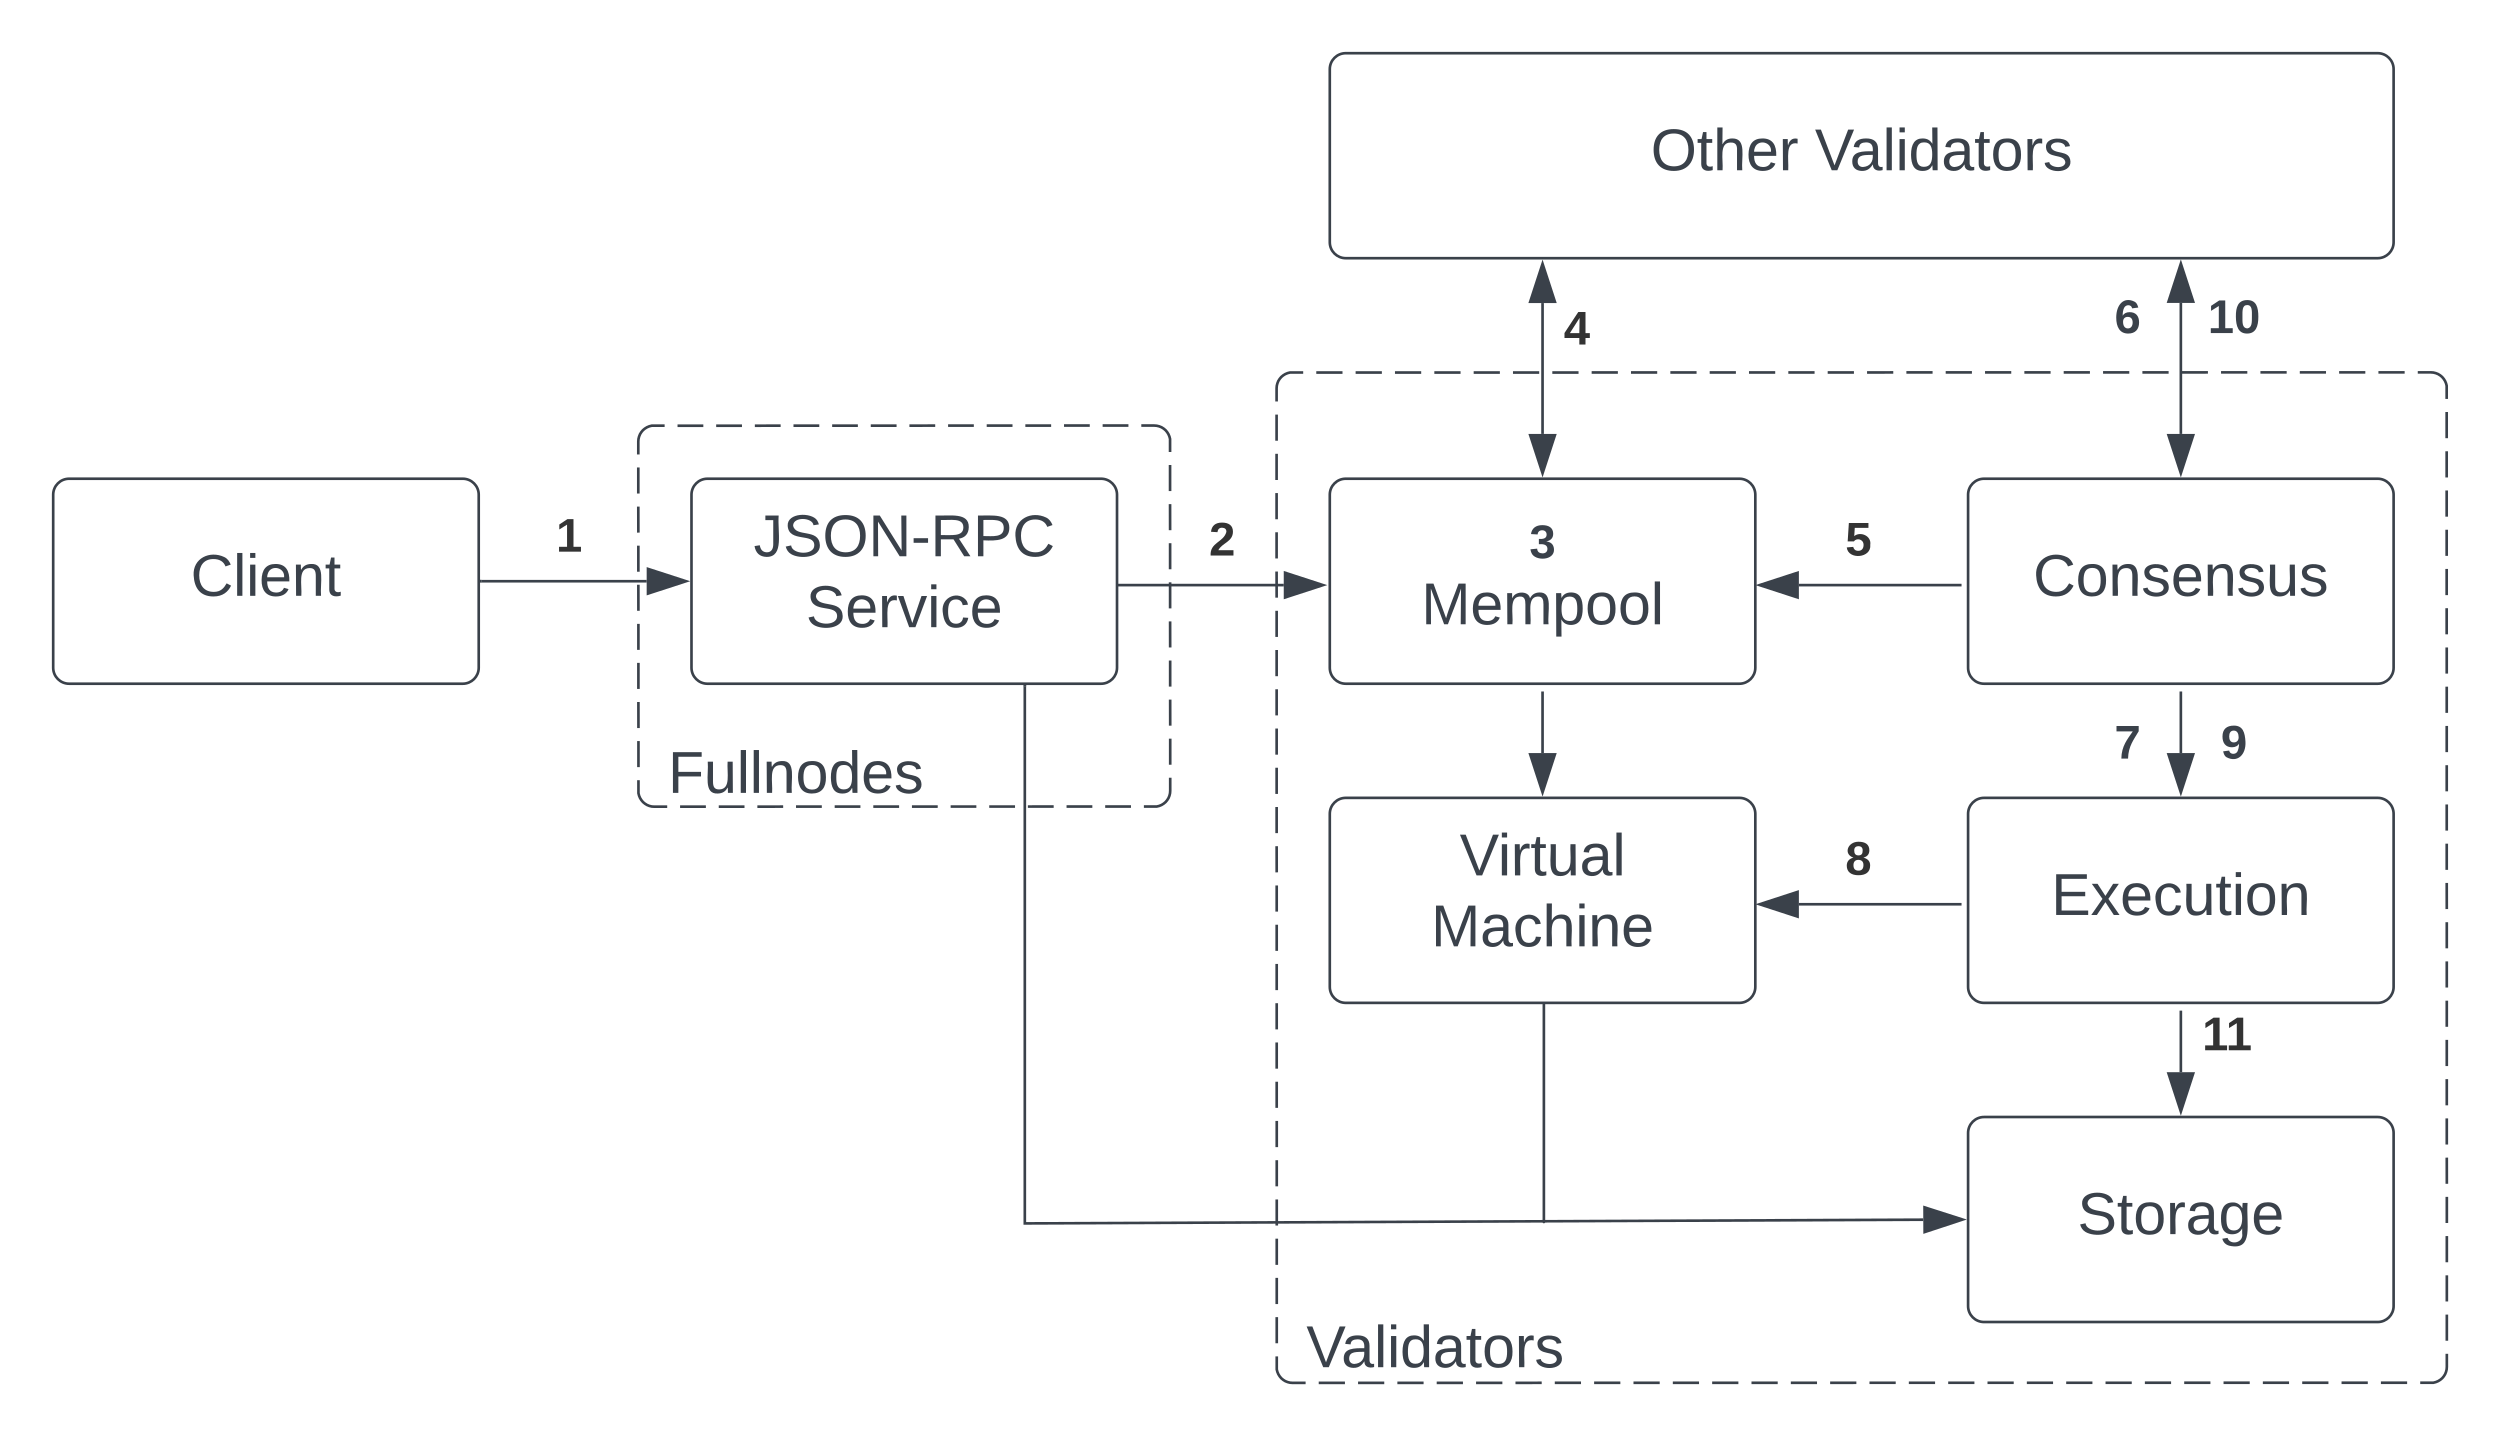
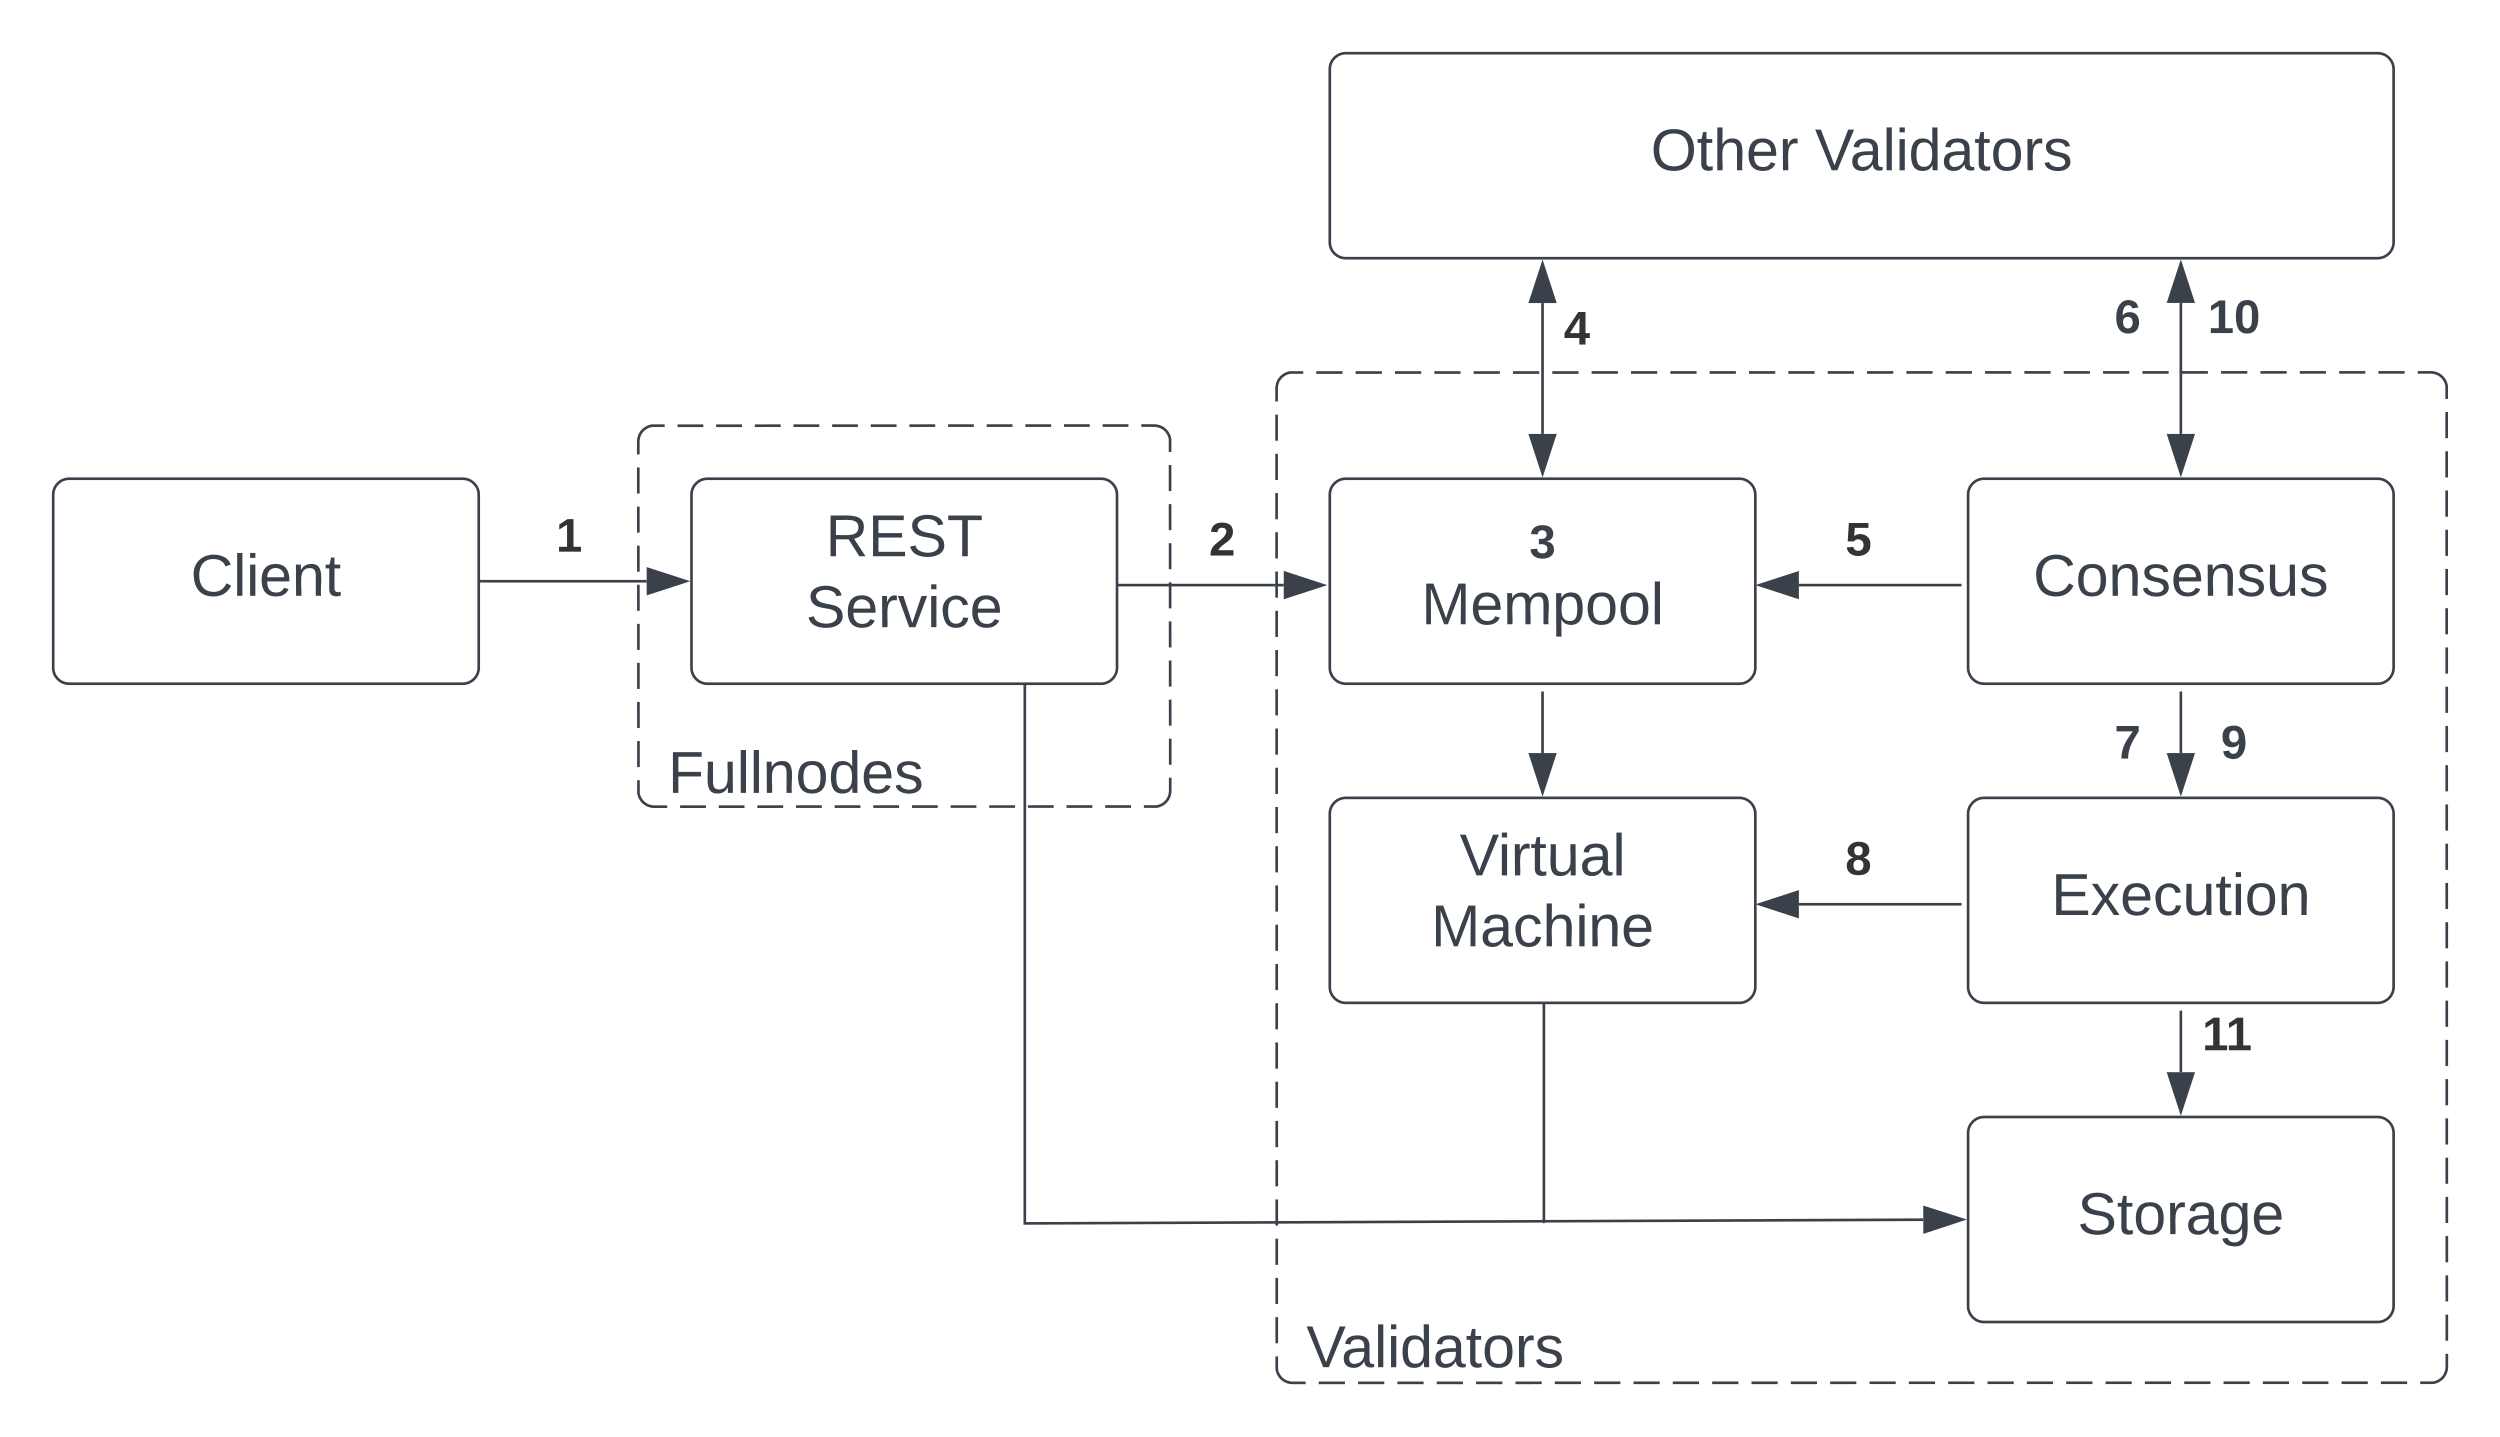
<svg xmlns="http://www.w3.org/2000/svg" xmlns:ns1="lucid" xmlns:xlink="http://www.w3.org/1999/xlink" width="940" height="540">
  <g transform="translate(-380 -620)" ns1:page-tab-id="0_0">
    <path d="M620 786a6 6 0 0 1 6-6h188a6 6 0 0 1 6 6v131.33a6 6 0 0 1-6 6H626a6 6 0 0 1-6-6z" fill-opacity="0" />
    <path d="M634.75 780.07h9.7m4.83 0h9.7m4.84 0l9.7-.02m4.83 0h9.7m4.84 0h9.67m4.85 0h9.7m4.83 0l9.7-.02m4.84 0h9.68m4.84 0h9.7m4.83 0h9.7m4.84-.02h9.68m4.84 0h9.7m4.84 0H814l.94.07.9.22.88.35.8.5.72.6.6.72.5.8.37.88.23.9v4.9m0 4.9v9.8m0 4.9l.02 9.8m0 4.9v9.8m0 4.9v9.8m0 4.9l.02 9.8m0 4.9v9.8m0 4.9l.02 9.8m0 4.9v9.8m0 4.88v4.9l-.07.94-.22.92-.35.86-.5.8-.6.72-.72.6-.8.5-.88.36-.9.22h-4.86m-4.85 0h-9.7m-4.83 0h-9.7m-4.84 0l-9.7.02m-4.83 0h-9.7m-4.84 0h-9.67m-4.85 0l-9.7.02m-4.83 0h-9.7m-4.84 0h-9.68m-4.84 0h-9.7m-4.83 0l-9.7.02m-4.84 0h-9.68m-4.84 0h-9.7m-4.84 0H626l-.94-.06-.9-.22-.88-.36-.8-.5-.72-.6-.6-.72-.5-.8-.37-.87-.23-.93v-4.9m0-4.9v-9.8m0-4.9l-.02-9.8m0-4.9v-9.8m0-4.9v-9.78m0-4.9l-.02-9.8m0-4.9v-9.8m0-4.9l-.02-9.8m0-4.9v-9.8m0-4.9V786l.07-.94.22-.9.35-.88.5-.8.6-.72.72-.6.8-.5.88-.37.9-.23h4.86" stroke="#3a414a" fill="none" />
    <use xlink:href="#a" transform="matrix(1,0,0,1,625,785) translate(0 26.45497)" />
    <use xlink:href="#b" transform="matrix(1,0,0,1,625,785) translate(0 53.12164)" />
    <use xlink:href="#b" transform="matrix(1,0,0,1,625,785) translate(0 79.78831)" />
    <use xlink:href="#b" transform="matrix(1,0,0,1,625,785) translate(0 106.455)" />
    <use xlink:href="#c" transform="matrix(1,0,0,1,625,785) translate(0 133.1216)" />
    <use xlink:href="#d" transform="matrix(1,0,0,1,625,785) translate(6.17284 133.1216)" />
    <path d="M860 766a6 6 0 0 1 6-6h428a6 6 0 0 1 6 6v368a6 6 0 0 1-6 6H866a6 6 0 0 1-6-6z" fill-opacity="0" />
    <path d="M874.92 760.07h9.86m4.93 0h9.87m4.93 0h9.86m4.94 0h9.86m4.93 0h9.85m4.93 0h9.86m4.93 0h9.86m4.93-.02h9.86m4.93 0h9.86m4.94 0h9.86m4.93 0h9.86m4.92 0h9.86m4.93 0h9.87m4.93 0h9.87m4.93 0l9.86-.02m4.93 0h9.85m4.93 0h9.86m4.93 0h9.86m4.93 0h9.86m4.93 0h9.86m4.94 0h9.86m4.93 0h9.86m4.92 0l9.86-.02m4.93 0h9.88m4.93 0h9.87m4.93 0h9.86m4.93 0h9.85m4.93 0h9.86m4.93 0h4.93l.94.07.9.22.88.35.8.5.72.6.6.72.5.8.37.88.23.9V770m0 4.92v9.84m0 4.92v9.84m0 4.9v9.85m0 4.92V829m0 4.93v9.84m0 4.92v9.83m.02 4.92v9.83m0 4.92v9.84m0 4.92v9.84m0 4.92v9.84m0 4.92v9.83m0 4.93v9.84m0 4.92l.02 9.83m0 4.92v9.84m0 4.9v9.84m0 4.92v9.84m0 4.92v9.84m0 4.92v9.84m0 4.92v9.83m0 4.92l.02 9.83m0 4.92v9.84m0 4.9v9.85m0 4.92v9.83m0 4.92v9.84m0 4.92v4.92l-.07.94-.22.9-.35.88-.5.8-.6.72-.72.6-.8.5-.88.37-.9.23H1290m-4.92 0h-9.86m-4.93 0h-9.87m-4.93 0h-9.86m-4.94 0h-9.86m-4.93 0h-9.85m-4.93 0h-9.86m-4.93 0h-9.86m-4.93.02h-9.86m-4.93 0h-9.86m-4.94 0h-9.86m-4.93 0h-9.86m-4.92 0h-9.86m-4.93 0h-9.87m-4.93 0h-9.87m-4.93 0l-9.86.02m-4.93 0h-9.85m-4.93 0h-9.86m-4.93 0h-9.86m-4.93 0h-9.86m-4.93 0h-9.86m-4.94 0h-9.86m-4.93 0h-9.86m-4.92 0l-9.86.02m-4.93 0H935m-4.93 0h-9.87m-4.93 0h-9.86m-4.93 0h-9.85m-4.93 0h-9.86m-4.93 0H866l-.94-.07-.9-.22-.88-.35-.8-.5-.72-.6-.6-.72-.5-.8-.37-.88-.23-.9V1130m0-4.92v-9.84m0-4.92v-9.84m0-4.9v-9.85m0-4.92V1071m0-4.93v-9.84m0-4.92v-9.83m-.02-4.92v-9.83m0-4.92v-9.84m0-4.92v-9.84m0-4.92v-9.84m0-4.92v-9.83m0-4.93v-9.84m0-4.92l-.02-9.83m0-4.92v-9.84m0-4.9v-9.84m0-4.92v-9.84m0-4.92v-9.84m0-4.92v-9.84m0-4.92v-9.83m0-4.92l-.02-9.83m0-4.92v-9.84m0-4.9v-9.85m0-4.92v-9.83m0-4.92v-9.84m0-4.92V766l.07-.94.22-.9.35-.88.5-.8.6-.72.72-.6.8-.5.88-.37.9-.23H870" stroke="#3a414a" fill="none" />
    <use xlink:href="#a" transform="matrix(1,0,0,1,865,765) translate(0 49.07189)" />
    <use xlink:href="#b" transform="matrix(1,0,0,1,865,765) translate(0 75.73856)" />
    <use xlink:href="#b" transform="matrix(1,0,0,1,865,765) translate(0 102.4052)" />
    <use xlink:href="#b" transform="matrix(1,0,0,1,865,765) translate(0 129.0719)" />
    <use xlink:href="#b" transform="matrix(1,0,0,1,865,765) translate(0 155.7386)" />
    <use xlink:href="#b" transform="matrix(1,0,0,1,865,765) translate(0 182.4052)" />
    <use xlink:href="#b" transform="matrix(1,0,0,1,865,765) translate(0 209.0719)" />
    <use xlink:href="#b" transform="matrix(1,0,0,1,865,765) translate(0 235.7386)" />
    <use xlink:href="#b" transform="matrix(1,0,0,1,865,765) translate(0 262.4052)" />
    <use xlink:href="#b" transform="matrix(1,0,0,1,865,765) translate(0 289.0719)" />
    <use xlink:href="#b" transform="matrix(1,0,0,1,865,765) translate(0 315.7386)" />
    <use xlink:href="#b" transform="matrix(1,0,0,1,865,765) translate(0 342.4052)" />
    <use xlink:href="#c" transform="matrix(1,0,0,1,865,765) translate(0 369.0719)" />
    <use xlink:href="#e" transform="matrix(1,0,0,1,865,765) translate(6.17284 369.0719)" />
    <path d="M400 806a6 6 0 0 1 6-6h148a6 6 0 0 1 6 6v65.08a6 6 0 0 1-6 6H406a6 6 0 0 1-6-6z" stroke="#3a414a" fill-opacity="0" />
    <use xlink:href="#f" transform="matrix(1,0,0,1,405,805) translate(46.69753 39.02778)" />
    <path d="M640 806a6 6 0 0 1 6-6h148a6 6 0 0 1 6 6v65.08a6 6 0 0 1-6 6H646a6 6 0 0 1-6-6z" stroke="#3a414a" fill-opacity="0" />
-     <use xlink:href="#g" transform="matrix(1,0,0,1,645,805) translate(18.33333 24.15278)" />
+     <use xlink:href="#g" transform="matrix(1,0,0,1,645,805) translate(45.4321 24.15278)" />
    <use xlink:href="#h" transform="matrix(1,0,0,1,645,805) translate(38.02469 50.81944)" />
    <path d="M880 806a6 6 0 0 1 6-6h148a6 6 0 0 1 6 6v65.08a6 6 0 0 1-6 6H886a6 6 0 0 1-6-6z" stroke="#3a414a" fill-opacity="0" />
    <use xlink:href="#i" transform="matrix(1,0,0,1,885,805) translate(70.06173 24.84722)" />
    <use xlink:href="#j" transform="matrix(1,0,0,1,885,805) translate(29.41358 49.73611)" />
    <path d="M880 926a6 6 0 0 1 6-6h148a6 6 0 0 1 6 6v65.08a6 6 0 0 1-6 6H886a6 6 0 0 1-6-6z" stroke="#3a414a" fill-opacity="0" />
    <use xlink:href="#k" transform="matrix(1,0,0,1,885,925) translate(43.82716 24.15278)" />
    <use xlink:href="#l" transform="matrix(1,0,0,1,885,925) translate(33.08642 50.81944)" />
    <path d="M1120 806a6 6 0 0 1 6-6h148a6 6 0 0 1 6 6v65.08a6 6 0 0 1-6 6h-148a6 6 0 0 1-6-6z" stroke="#3a414a" fill-opacity="0" />
    <use xlink:href="#m" transform="matrix(1,0,0,1,1125,805) translate(19.47531 39.02778)" />
    <path d="M1120 926a6 6 0 0 1 6-6h148a6 6 0 0 1 6 6v65.08a6 6 0 0 1-6 6h-148a6 6 0 0 1-6-6z" stroke="#3a414a" fill-opacity="0" />
    <use xlink:href="#n" transform="matrix(1,0,0,1,1125,925) translate(26.26543 39.02778)" />
    <path d="M1120 1046a6 6 0 0 1 6-6h148a6 6 0 0 1 6 6v65.08a6 6 0 0 1-6 6h-148a6 6 0 0 1-6-6z" stroke="#3a414a" fill-opacity="0" />
    <use xlink:href="#o" transform="matrix(1,0,0,1,1125,1045) translate(36.14198 39.02778)" />
    <path d="M880 646a6 6 0 0 1 6-6h388a6 6 0 0 1 6 6v65.08a6 6 0 0 1-6 6H886a6 6 0 0 1-6-6z" stroke="#3a414a" fill-opacity="0" />
    <use xlink:href="#p" transform="matrix(1,0,0,1,885,645) translate(115.7099 39.02778)" />
    <use xlink:href="#e" transform="matrix(1,0,0,1,885,645) translate(177.3765 39.02778)" />
    <path d="M560.96 838.54h62.2" stroke="#3a414a" fill="none" />
    <path d="M560.98 839.04h-.52v-1h.52z" stroke="#3a414a" stroke-width=".05" fill="#3a414a" />
    <path d="M637.92 838.54l-14.27 4.64v-9.27z" stroke="#3a414a" fill="#3a414a" />
    <use xlink:href="#q" transform="matrix(1,0,0,1,589.0617,813.2083) translate(0 14.22222)" />
    <path d="M800.5 840h62.2M800.5 840h-.5" stroke="#3a414a" fill="none" />
    <path d="M877.45 840l-14.26 4.64v-9.28z" stroke="#3a414a" fill="#3a414a" />
    <use xlink:href="#r" transform="matrix(1,0,0,1,834.5982,814.6667) translate(0 14.22222)" />
    <path d="M765.33 878.02V1080l337.82-1.4" stroke="#3a414a" fill="none" />
    <path d="M765.83 878.04h-1v-.52h1z" stroke="#3a414a" stroke-width=".05" fill="#3a414a" />
    <path d="M1117.92 1078.55l-14.25 4.7-.04-9.28z" stroke="#3a414a" fill="#3a414a" />
    <path d="M1117.05 840h-60.67M1117.04 840h.5" stroke="#3a414a" fill="none" />
    <path d="M1041.62 840l14.26-4.64v9.28z" stroke="#3a414a" fill="#3a414a" />
    <use xlink:href="#s" transform="matrix(1,0,0,1,1073.839,814.6667) translate(0 14.22222)" />
    <path d="M1117.05 960h-60.67M1117.04 960h.5" stroke="#3a414a" fill="none" />
    <path d="M1041.62 960l14.26-4.64v9.28z" stroke="#3a414a" fill="#3a414a" />
    <use xlink:href="#t" transform="matrix(1,0,0,1,1073.839,934.6667) translate(0 14.22222)" />
    <path d="M1200 1000.5v22.65M1200 1000.5v-.5" stroke="#3a414a" fill="none" />
    <path d="M1200 1037.92l-4.64-14.27h9.28z" stroke="#3a414a" fill="#3a414a" />
    <use xlink:href="#u" transform="matrix(1,0,0,1,1208,1000.667) translate(0 14.22222)" />
    <path d="M1200 880.5v22.65M1200 880.5v-.5" stroke="#3a414a" fill="none" />
    <path d="M1200 917.92l-4.64-14.27h9.28z" stroke="#3a414a" fill="#3a414a" />
    <path d="M960 880.5v22.65M960 880.5v-.5" stroke="#3a414a" fill="none" />
    <path d="M960 917.92l-4.64-14.27h9.28z" stroke="#3a414a" fill="#3a414a" />
    <path d="M960 733.95v49.2" stroke="#3a414a" fill="none" />
    <path d="M960 719.2l4.64 14.25h-9.28zM960 797.92l-4.64-14.27h9.28z" stroke="#3a414a" fill="#3a414a" />
    <g>
      <use xlink:href="#v" transform="matrix(1,0,0,1,968,735.3333) translate(0 14.22222)" />
    </g>
    <path d="M1200 733.9v49.25" stroke="#3a414a" fill="none" />
    <path d="M1200 719.14l4.64 14.27h-9.28zM1200 797.92l-4.64-14.27h9.28z" stroke="#3a414a" fill="#3a414a" />
    <g>
      <path d="M960.5 997.33a.25.25 0 0 1 .25.25v81.92a.25.25 0 0 1-.25.25.25.25 0 0 1-.25-.25v-81.92a.25.25 0 0 1 .25-.25z" stroke="#3a414a" stroke-width=".5" fill="none" />
    </g>
    <path d="M1160 726a6 6 0 0 1 6-6h28a6 6 0 0 1 6 6v29.46a6 6 0 0 1-6 6h-28a6 6 0 0 1-6-6z" stroke="#000" stroke-opacity="0" fill-opacity="0" />
    <g>
      <use xlink:href="#w" transform="matrix(1,0,0,1,1165,725) translate(10.06173 20.22222)" />
    </g>
    <path d="M1200 726a6 6 0 0 1 6-6h28a6 6 0 0 1 6 6v29.46a6 6 0 0 1-6 6h-28a6 6 0 0 1-6-6z" stroke="#000" stroke-opacity="0" fill-opacity="0" />
    <g>
      <use xlink:href="#x" transform="matrix(1,0,0,1,1205,725) translate(5.123457 20.22222)" />
    </g>
    <path d="M1160 886a6 6 0 0 1 6-6h28a6 6 0 0 1 6 6v29.46a6 6 0 0 1-6 6h-28a6 6 0 0 1-6-6z" stroke="#000" stroke-opacity="0" fill-opacity="0" />
    <g>
      <use xlink:href="#y" transform="matrix(1,0,0,1,1165,885) translate(10.06173 20.22222)" />
    </g>
    <path d="M1200 886a6 6 0 0 1 6-6h28a6 6 0 0 1 6 6v29.46a6 6 0 0 1-6 6h-28a6 6 0 0 1-6-6z" stroke="#000" stroke-opacity="0" fill-opacity="0" />
    <g>
      <use xlink:href="#z" transform="matrix(1,0,0,1,1205,885) translate(10.06173 20.22222)" />
    </g>
    <defs>
      <path fill="#3a414a" d="M63-220v92h138v28H63V0H30v-248h175v28H63" id="A" />
      <path fill="#3a414a" d="M84 4C-5 8 30-112 23-190h32v120c0 31 7 50 39 49 72-2 45-101 50-169h31l1 190h-30c-1-10 1-25-2-33-11 22-28 36-60 37" id="B" />
      <path fill="#3a414a" d="M24 0v-261h32V0H24" id="C" />
      <path fill="#3a414a" d="M117-194c89-4 53 116 60 194h-32v-121c0-31-8-49-39-48C34-167 62-67 57 0H25l-1-190h30c1 10-1 24 2 32 11-22 29-35 61-36" id="D" />
      <path fill="#3a414a" d="M100-194c62-1 85 37 85 99 1 63-27 99-86 99S16-35 15-95c0-66 28-99 85-99zM99-20c44 1 53-31 53-75 0-43-8-75-51-75s-53 32-53 75 10 74 51 75" id="E" />
      <path fill="#3a414a" d="M85-194c31 0 48 13 60 33l-1-100h32l1 261h-30c-2-10 0-23-3-31C134-8 116 4 85 4 32 4 16-35 15-94c0-66 23-100 70-100zm9 24c-40 0-46 34-46 75 0 40 6 74 45 74 42 0 51-32 51-76 0-42-9-74-50-73" id="F" />
      <path fill="#3a414a" d="M100-194c63 0 86 42 84 106H49c0 40 14 67 53 68 26 1 43-12 49-29l28 8c-11 28-37 45-77 45C44 4 14-33 15-96c1-61 26-98 85-98zm52 81c6-60-76-77-97-28-3 7-6 17-6 28h103" id="G" />
      <path fill="#3a414a" d="M135-143c-3-34-86-38-87 0 15 53 115 12 119 90S17 21 10-45l28-5c4 36 97 45 98 0-10-56-113-15-118-90-4-57 82-63 122-42 12 7 21 19 24 35" id="H" />
      <g id="d">
        <use transform="matrix(0.0617284,0,0,0.0617284,0,0)" xlink:href="#A" />
        <use transform="matrix(0.0617284,0,0,0.0617284,13.51852,0)" xlink:href="#B" />
        <use transform="matrix(0.0617284,0,0,0.0617284,25.8642,0)" xlink:href="#C" />
        <use transform="matrix(0.0617284,0,0,0.0617284,30.74074,0)" xlink:href="#C" />
        <use transform="matrix(0.0617284,0,0,0.0617284,35.61728,0)" xlink:href="#D" />
        <use transform="matrix(0.0617284,0,0,0.0617284,47.96296,0)" xlink:href="#E" />
        <use transform="matrix(0.0617284,0,0,0.0617284,60.30864,0)" xlink:href="#F" />
        <use transform="matrix(0.0617284,0,0,0.0617284,72.65432,0)" xlink:href="#G" />
        <use transform="matrix(0.0617284,0,0,0.0617284,85,0)" xlink:href="#H" />
      </g>
      <path fill="#3a414a" d="M137 0h-34L2-248h35l83 218 83-218h36" id="I" />
      <path fill="#3a414a" d="M141-36C126-15 110 5 73 4 37 3 15-17 15-53c-1-64 63-63 125-63 3-35-9-54-41-54-24 1-41 7-42 31l-33-3c5-37 33-52 76-52 45 0 72 20 72 64v82c-1 20 7 32 28 27v20c-31 9-61-2-59-35zM48-53c0 20 12 33 32 33 41-3 63-29 60-74-43 2-92-5-92 41" id="J" />
      <path fill="#3a414a" d="M24-231v-30h32v30H24zM24 0v-190h32V0H24" id="K" />
      <path fill="#3a414a" d="M59-47c-2 24 18 29 38 22v24C64 9 27 4 27-40v-127H5v-23h24l9-43h21v43h35v23H59v120" id="L" />
      <path fill="#3a414a" d="M114-163C36-179 61-72 57 0H25l-1-190h30c1 12-1 29 2 39 6-27 23-49 58-41v29" id="M" />
      <g id="e">
        <use transform="matrix(0.0617284,0,0,0.0617284,0,0)" xlink:href="#I" />
        <use transform="matrix(0.0617284,0,0,0.0617284,13.14815,0)" xlink:href="#J" />
        <use transform="matrix(0.0617284,0,0,0.0617284,25.49383,0)" xlink:href="#C" />
        <use transform="matrix(0.0617284,0,0,0.0617284,30.37037,0)" xlink:href="#K" />
        <use transform="matrix(0.0617284,0,0,0.0617284,35.24691,0)" xlink:href="#F" />
        <use transform="matrix(0.0617284,0,0,0.0617284,47.59259,0)" xlink:href="#J" />
        <use transform="matrix(0.0617284,0,0,0.0617284,59.93827,0)" xlink:href="#L" />
        <use transform="matrix(0.0617284,0,0,0.0617284,66.11111,0)" xlink:href="#E" />
        <use transform="matrix(0.0617284,0,0,0.0617284,78.45679,0)" xlink:href="#M" />
        <use transform="matrix(0.0617284,0,0,0.0617284,85.80247,0)" xlink:href="#H" />
      </g>
      <path fill="#3a414a" d="M212-179c-10-28-35-45-73-45-59 0-87 40-87 99 0 60 29 101 89 101 43 0 62-24 78-52l27 14C228-24 195 4 139 4 59 4 22-46 18-125c-6-104 99-153 187-111 19 9 31 26 39 46" id="N" />
      <g id="f">
        <use transform="matrix(0.0617284,0,0,0.0617284,0,0)" xlink:href="#N" />
        <use transform="matrix(0.0617284,0,0,0.0617284,15.98765,0)" xlink:href="#C" />
        <use transform="matrix(0.0617284,0,0,0.0617284,20.8642,0)" xlink:href="#K" />
        <use transform="matrix(0.0617284,0,0,0.0617284,25.74074,0)" xlink:href="#G" />
        <use transform="matrix(0.0617284,0,0,0.0617284,38.08642,0)" xlink:href="#D" />
        <use transform="matrix(0.0617284,0,0,0.0617284,50.4321,0)" xlink:href="#L" />
      </g>
-       <path fill="#3a414a" d="M153-248C145-148 188 4 80 4 36 3 13-21 6-62l32-5c4 25 16 42 43 43 27 0 39-20 39-49v-147H72v-28h81" id="O" />
-       <path fill="#3a414a" d="M185-189c-5-48-123-54-124 2 14 75 158 14 163 119 3 78-121 87-175 55-17-10-28-26-33-46l33-7c5 56 141 63 141-1 0-78-155-14-162-118-5-82 145-84 179-34 5 7 8 16 11 25" id="P" />
-       <path fill="#3a414a" d="M140-251c81 0 123 46 123 126C263-46 219 4 140 4 59 4 17-45 17-125s42-126 123-126zm0 227c63 0 89-41 89-101s-29-99-89-99c-61 0-89 39-89 99S79-25 140-24" id="Q" />
-       <path fill="#3a414a" d="M190 0L58-211 59 0H30v-248h39L202-35l-2-213h31V0h-41" id="R" />
-       <path fill="#3a414a" d="M16-82v-28h88v28H16" id="S" />
-       <path fill="#3a414a" d="M233-177c-1 41-23 64-60 70L243 0h-38l-65-103H63V0H30v-248c88 3 205-21 203 71zM63-129c60-2 137 13 137-47 0-61-80-42-137-45v92" id="T" />
-       <path fill="#3a414a" d="M30-248c87 1 191-15 191 75 0 78-77 80-158 76V0H30v-248zm33 125c57 0 124 11 124-50 0-59-68-47-124-48v98" id="U" />
+       <path fill="#3a414a" d="M233-177c-1 41-23 64-60 70L243 0h-38l-65-103H63V0H30v-248c88 3 205-21 203 71zM63-129c60-2 137 13 137-47 0-61-80-42-137-45v92" id="O" />
+       <path fill="#3a414a" d="M30 0v-248h187v28H63v79h144v27H63v87h162V0H30" id="P" />
+       <path fill="#3a414a" d="M185-189c-5-48-123-54-124 2 14 75 158 14 163 119 3 78-121 87-175 55-17-10-28-26-33-46l33-7c5 56 141 63 141-1 0-78-155-14-162-118-5-82 145-84 179-34 5 7 8 16 11 25" id="Q" />
+       <path fill="#3a414a" d="M127-220V0H93v-220H8v-28h204v28h-85" id="R" />
      <g id="g">
        <use transform="matrix(0.0617284,0,0,0.0617284,0,0)" xlink:href="#O" />
-         <use transform="matrix(0.0617284,0,0,0.0617284,11.11111,0)" xlink:href="#P" />
-         <use transform="matrix(0.0617284,0,0,0.0617284,25.92593,0)" xlink:href="#Q" />
-         <use transform="matrix(0.0617284,0,0,0.0617284,43.20988,0)" xlink:href="#R" />
-         <use transform="matrix(0.0617284,0,0,0.0617284,59.19753,0)" xlink:href="#S" />
-         <use transform="matrix(0.0617284,0,0,0.0617284,66.54321,0)" xlink:href="#T" />
-         <use transform="matrix(0.0617284,0,0,0.0617284,82.53086,0)" xlink:href="#U" />
-         <use transform="matrix(0.0617284,0,0,0.0617284,97.34568,0)" xlink:href="#N" />
-       </g>
-       <path fill="#3a414a" d="M108 0H70L1-190h34L89-25l56-165h34" id="V" />
-       <path fill="#3a414a" d="M96-169c-40 0-48 33-48 73s9 75 48 75c24 0 41-14 43-38l32 2c-6 37-31 61-74 61-59 0-76-41-82-99-10-93 101-131 147-64 4 7 5 14 7 22l-32 3c-4-21-16-35-41-35" id="W" />
+         <use transform="matrix(0.0617284,0,0,0.0617284,15.98765,0)" xlink:href="#P" />
+         <use transform="matrix(0.0617284,0,0,0.0617284,30.80247,0)" xlink:href="#Q" />
+         <use transform="matrix(0.0617284,0,0,0.0617284,45.61728,0)" xlink:href="#R" />
+       </g>
+       <path fill="#3a414a" d="M108 0H70L1-190h34L89-25l56-165h34" id="S" />
+       <path fill="#3a414a" d="M96-169c-40 0-48 33-48 73s9 75 48 75c24 0 41-14 43-38l32 2c-6 37-31 61-74 61-59 0-76-41-82-99-10-93 101-131 147-64 4 7 5 14 7 22l-32 3c-4-21-16-35-41-35" id="T" />
      <g id="h">
-         <use transform="matrix(0.0617284,0,0,0.0617284,0,0)" xlink:href="#P" />
+         <use transform="matrix(0.0617284,0,0,0.0617284,0,0)" xlink:href="#Q" />
        <use transform="matrix(0.0617284,0,0,0.0617284,14.81481,0)" xlink:href="#G" />
        <use transform="matrix(0.0617284,0,0,0.0617284,27.16049,0)" xlink:href="#M" />
-         <use transform="matrix(0.0617284,0,0,0.0617284,34.50617,0)" xlink:href="#V" />
+         <use transform="matrix(0.0617284,0,0,0.0617284,34.50617,0)" xlink:href="#S" />
        <use transform="matrix(0.0617284,0,0,0.0617284,45.61728,0)" xlink:href="#K" />
-         <use transform="matrix(0.0617284,0,0,0.0617284,50.49383,0)" xlink:href="#W" />
+         <use transform="matrix(0.0617284,0,0,0.0617284,50.49383,0)" xlink:href="#T" />
        <use transform="matrix(0.0617284,0,0,0.0617284,61.60494,0)" xlink:href="#G" />
      </g>
-       <path fill="#3a414a" d="M128-127c34 4 56 21 59 58 7 91-148 94-172 28-4-9-6-17-7-26l51-5c1 24 16 35 40 36 23 0 39-12 38-36-1-31-31-36-65-34v-40c32 2 59-3 59-33 0-20-13-33-34-33s-33 13-35 32l-50-3c6-44 37-68 86-68 50 0 83 20 83 66 0 35-22 52-53 58" id="X" />
-       <use transform="matrix(0.04938272,0,0,0.04938272,0,0)" xlink:href="#X" id="i" />
-       <path fill="#3a414a" d="M240 0l2-218c-23 76-54 145-80 218h-23L58-218 59 0H30v-248h44l77 211c21-75 51-140 76-211h43V0h-30" id="Y" />
-       <path fill="#3a414a" d="M210-169c-67 3-38 105-44 169h-31v-121c0-29-5-50-35-48C34-165 62-65 56 0H25l-1-190h30c1 10-1 24 2 32 10-44 99-50 107 0 11-21 27-35 58-36 85-2 47 119 55 194h-31v-121c0-29-5-49-35-48" id="Z" />
-       <path fill="#3a414a" d="M115-194c55 1 70 41 70 98S169 2 115 4C84 4 66-9 55-30l1 105H24l-1-265h31l2 30c10-21 28-34 59-34zm-8 174c40 0 45-34 45-75s-6-73-45-74c-42 0-51 32-51 76 0 43 10 73 51 73" id="aa" />
+       <path fill="#3a414a" d="M128-127c34 4 56 21 59 58 7 91-148 94-172 28-4-9-6-17-7-26l51-5c1 24 16 35 40 36 23 0 39-12 38-36-1-31-31-36-65-34v-40c32 2 59-3 59-33 0-20-13-33-34-33s-33 13-35 32l-50-3c6-44 37-68 86-68 50 0 83 20 83 66 0 35-22 52-53 58" id="U" />
+       <use transform="matrix(0.04938272,0,0,0.04938272,0,0)" xlink:href="#U" id="i" />
+       <path fill="#3a414a" d="M240 0l2-218c-23 76-54 145-80 218h-23L58-218 59 0H30v-248h44l77 211c21-75 51-140 76-211h43V0h-30" id="V" />
+       <path fill="#3a414a" d="M210-169c-67 3-38 105-44 169h-31v-121c0-29-5-50-35-48C34-165 62-65 56 0H25l-1-190h30c1 10-1 24 2 32 10-44 99-50 107 0 11-21 27-35 58-36 85-2 47 119 55 194h-31v-121c0-29-5-49-35-48" id="W" />
+       <path fill="#3a414a" d="M115-194c55 1 70 41 70 98S169 2 115 4C84 4 66-9 55-30l1 105H24l-1-265h31l2 30c10-21 28-34 59-34zm-8 174c40 0 45-34 45-75s-6-73-45-74c-42 0-51 32-51 76 0 43 10 73 51 73" id="X" />
      <g id="j">
-         <use transform="matrix(0.0617284,0,0,0.0617284,0,0)" xlink:href="#Y" />
+         <use transform="matrix(0.0617284,0,0,0.0617284,0,0)" xlink:href="#V" />
        <use transform="matrix(0.0617284,0,0,0.0617284,18.45679,0)" xlink:href="#G" />
-         <use transform="matrix(0.0617284,0,0,0.0617284,30.80247,0)" xlink:href="#Z" />
-         <use transform="matrix(0.0617284,0,0,0.0617284,49.25926,0)" xlink:href="#aa" />
+         <use transform="matrix(0.0617284,0,0,0.0617284,30.80247,0)" xlink:href="#W" />
+         <use transform="matrix(0.0617284,0,0,0.0617284,49.25926,0)" xlink:href="#X" />
        <use transform="matrix(0.0617284,0,0,0.0617284,61.60494,0)" xlink:href="#E" />
        <use transform="matrix(0.0617284,0,0,0.0617284,73.95062,0)" xlink:href="#E" />
        <use transform="matrix(0.0617284,0,0,0.0617284,86.2963,0)" xlink:href="#C" />
      </g>
      <g id="k">
        <use transform="matrix(0.0617284,0,0,0.0617284,0,0)" xlink:href="#I" />
        <use transform="matrix(0.0617284,0,0,0.0617284,14.38272,0)" xlink:href="#K" />
        <use transform="matrix(0.0617284,0,0,0.0617284,19.25926,0)" xlink:href="#M" />
        <use transform="matrix(0.0617284,0,0,0.0617284,26.60494,0)" xlink:href="#L" />
        <use transform="matrix(0.0617284,0,0,0.0617284,32.77778,0)" xlink:href="#B" />
        <use transform="matrix(0.0617284,0,0,0.0617284,45.12346,0)" xlink:href="#J" />
        <use transform="matrix(0.0617284,0,0,0.0617284,57.46914,0)" xlink:href="#C" />
      </g>
-       <path fill="#3a414a" d="M106-169C34-169 62-67 57 0H25v-261h32l-1 103c12-21 28-36 61-36 89 0 53 116 60 194h-32v-121c2-32-8-49-39-48" id="ab" />
+       <path fill="#3a414a" d="M106-169C34-169 62-67 57 0H25v-261h32l-1 103c12-21 28-36 61-36 89 0 53 116 60 194h-32v-121c2-32-8-49-39-48" id="Y" />
      <g id="l">
-         <use transform="matrix(0.0617284,0,0,0.0617284,0,0)" xlink:href="#Y" />
+         <use transform="matrix(0.0617284,0,0,0.0617284,0,0)" xlink:href="#V" />
        <use transform="matrix(0.0617284,0,0,0.0617284,18.45679,0)" xlink:href="#J" />
-         <use transform="matrix(0.0617284,0,0,0.0617284,30.80247,0)" xlink:href="#W" />
-         <use transform="matrix(0.0617284,0,0,0.0617284,41.91358,0)" xlink:href="#ab" />
+         <use transform="matrix(0.0617284,0,0,0.0617284,30.80247,0)" xlink:href="#T" />
+         <use transform="matrix(0.0617284,0,0,0.0617284,41.91358,0)" xlink:href="#Y" />
        <use transform="matrix(0.0617284,0,0,0.0617284,54.25926,0)" xlink:href="#K" />
        <use transform="matrix(0.0617284,0,0,0.0617284,59.1358,0)" xlink:href="#D" />
        <use transform="matrix(0.0617284,0,0,0.0617284,71.48148,0)" xlink:href="#G" />
      </g>
      <g id="m">
        <use transform="matrix(0.0617284,0,0,0.0617284,0,0)" xlink:href="#N" />
        <use transform="matrix(0.0617284,0,0,0.0617284,15.98765,0)" xlink:href="#E" />
        <use transform="matrix(0.0617284,0,0,0.0617284,28.33333,0)" xlink:href="#D" />
        <use transform="matrix(0.0617284,0,0,0.0617284,40.67901,0)" xlink:href="#H" />
        <use transform="matrix(0.0617284,0,0,0.0617284,51.79012,0)" xlink:href="#G" />
        <use transform="matrix(0.0617284,0,0,0.0617284,64.1358,0)" xlink:href="#D" />
        <use transform="matrix(0.0617284,0,0,0.0617284,76.48148,0)" xlink:href="#H" />
        <use transform="matrix(0.0617284,0,0,0.0617284,87.59259,0)" xlink:href="#B" />
        <use transform="matrix(0.0617284,0,0,0.0617284,99.93827,0)" xlink:href="#H" />
      </g>
-       <path fill="#3a414a" d="M30 0v-248h187v28H63v79h144v27H63v87h162V0H30" id="ac" />
-       <path fill="#3a414a" d="M141 0L90-78 38 0H4l68-98-65-92h35l48 74 47-74h35l-64 92 68 98h-35" id="ad" />
+       <path fill="#3a414a" d="M141 0L90-78 38 0H4l68-98-65-92h35l48 74 47-74h35l-64 92 68 98h-35" id="Z" />
      <g id="n">
-         <use transform="matrix(0.0617284,0,0,0.0617284,0,0)" xlink:href="#ac" />
-         <use transform="matrix(0.0617284,0,0,0.0617284,14.81481,0)" xlink:href="#ad" />
+         <use transform="matrix(0.0617284,0,0,0.0617284,0,0)" xlink:href="#P" />
+         <use transform="matrix(0.0617284,0,0,0.0617284,14.81481,0)" xlink:href="#Z" />
        <use transform="matrix(0.0617284,0,0,0.0617284,25.92593,0)" xlink:href="#G" />
-         <use transform="matrix(0.0617284,0,0,0.0617284,38.2716,0)" xlink:href="#W" />
+         <use transform="matrix(0.0617284,0,0,0.0617284,38.2716,0)" xlink:href="#T" />
        <use transform="matrix(0.0617284,0,0,0.0617284,49.38272,0)" xlink:href="#B" />
        <use transform="matrix(0.0617284,0,0,0.0617284,61.7284,0)" xlink:href="#L" />
        <use transform="matrix(0.0617284,0,0,0.0617284,67.90123,0)" xlink:href="#K" />
        <use transform="matrix(0.0617284,0,0,0.0617284,72.77778,0)" xlink:href="#E" />
        <use transform="matrix(0.0617284,0,0,0.0617284,85.12346,0)" xlink:href="#D" />
      </g>
-       <path fill="#3a414a" d="M177-190C167-65 218 103 67 71c-23-6-38-20-44-43l32-5c15 47 100 32 89-28v-30C133-14 115 1 83 1 29 1 15-40 15-95c0-56 16-97 71-98 29-1 48 16 59 35 1-10 0-23 2-32h30zM94-22c36 0 50-32 50-73 0-42-14-75-50-75-39 0-46 34-46 75s6 73 46 73" id="ae" />
+       <path fill="#3a414a" d="M177-190C167-65 218 103 67 71c-23-6-38-20-44-43l32-5c15 47 100 32 89-28v-30C133-14 115 1 83 1 29 1 15-40 15-95c0-56 16-97 71-98 29-1 48 16 59 35 1-10 0-23 2-32h30zM94-22c36 0 50-32 50-73 0-42-14-75-50-75-39 0-46 34-46 75s6 73 46 73" id="aa" />
      <g id="o">
-         <use transform="matrix(0.0617284,0,0,0.0617284,0,0)" xlink:href="#P" />
+         <use transform="matrix(0.0617284,0,0,0.0617284,0,0)" xlink:href="#Q" />
        <use transform="matrix(0.0617284,0,0,0.0617284,14.81481,0)" xlink:href="#L" />
        <use transform="matrix(0.0617284,0,0,0.0617284,20.98765,0)" xlink:href="#E" />
        <use transform="matrix(0.0617284,0,0,0.0617284,33.33333,0)" xlink:href="#M" />
        <use transform="matrix(0.0617284,0,0,0.0617284,40.67901,0)" xlink:href="#J" />
-         <use transform="matrix(0.0617284,0,0,0.0617284,53.02469,0)" xlink:href="#ae" />
+         <use transform="matrix(0.0617284,0,0,0.0617284,53.02469,0)" xlink:href="#aa" />
        <use transform="matrix(0.0617284,0,0,0.0617284,65.37037,0)" xlink:href="#G" />
      </g>
+       <path fill="#3a414a" d="M140-251c81 0 123 46 123 126C263-46 219 4 140 4 59 4 17-45 17-125s42-126 123-126zm0 227c63 0 89-41 89-101s-29-99-89-99c-61 0-89 39-89 99S79-25 140-24" id="ab" />
      <g id="p">
-         <use transform="matrix(0.0617284,0,0,0.0617284,0,0)" xlink:href="#Q" />
+         <use transform="matrix(0.0617284,0,0,0.0617284,0,0)" xlink:href="#ab" />
        <use transform="matrix(0.0617284,0,0,0.0617284,17.28395,0)" xlink:href="#L" />
-         <use transform="matrix(0.0617284,0,0,0.0617284,23.45679,0)" xlink:href="#ab" />
+         <use transform="matrix(0.0617284,0,0,0.0617284,23.45679,0)" xlink:href="#Y" />
        <use transform="matrix(0.0617284,0,0,0.0617284,35.80247,0)" xlink:href="#G" />
        <use transform="matrix(0.0617284,0,0,0.0617284,48.14815,0)" xlink:href="#M" />
      </g>
-       <path fill="#333" d="M23 0v-37h61v-169l-59 37v-38l62-41h46v211h57V0H23" id="af" />
-       <use transform="matrix(0.04938272,0,0,0.04938272,0,0)" xlink:href="#af" id="q" />
-       <path fill="#333" d="M182-182c0 78-84 86-111 141h115V0H12c-6-101 99-100 120-180 1-22-12-31-33-32-23 0-32 14-35 34l-49-3c5-45 32-70 84-70 51 0 83 22 83 69" id="ag" />
-       <use transform="matrix(0.04938272,0,0,0.04938272,0,0)" xlink:href="#ag" id="r" />
-       <path fill="#333" d="M139-81c0-46-55-55-73-27H18l9-140h149v37H72l-4 63c44-38 133-4 122 66C201 21 21 35 11-62l49-4c5 18 15 30 39 30 26 0 40-18 40-45" id="ah" />
-       <use transform="matrix(0.04938272,0,0,0.04938272,0,0)" xlink:href="#ah" id="s" />
-       <path fill="#333" d="M138-131c27 9 52 24 51 61 0 53-36 74-89 74S11-19 11-69c0-35 22-54 51-61-78-25-46-121 38-121 51 0 83 19 83 66 0 30-18 49-45 54zm-38-16c24 0 32-13 32-36 1-23-11-34-32-34-22 0-33 12-32 34 0 22 9 36 32 36zm1 116c27 0 37-17 37-43 0-25-13-39-39-39-24 0-37 15-37 40 0 27 11 42 39 42" id="ai" />
-       <use transform="matrix(0.04938272,0,0,0.04938272,0,0)" xlink:href="#ai" id="t" />
+       <path fill="#333" d="M23 0v-37h61v-169l-59 37v-38l62-41h46v211h57V0H23" id="ac" />
+       <use transform="matrix(0.04938272,0,0,0.04938272,0,0)" xlink:href="#ac" id="q" />
+       <path fill="#333" d="M182-182c0 78-84 86-111 141h115V0H12c-6-101 99-100 120-180 1-22-12-31-33-32-23 0-32 14-35 34l-49-3c5-45 32-70 84-70 51 0 83 22 83 69" id="ad" />
+       <use transform="matrix(0.04938272,0,0,0.04938272,0,0)" xlink:href="#ad" id="r" />
+       <path fill="#333" d="M139-81c0-46-55-55-73-27H18l9-140h149v37H72l-4 63c44-38 133-4 122 66C201 21 21 35 11-62l49-4c5 18 15 30 39 30 26 0 40-18 40-45" id="ae" />
+       <use transform="matrix(0.04938272,0,0,0.04938272,0,0)" xlink:href="#ae" id="s" />
+       <path fill="#333" d="M138-131c27 9 52 24 51 61 0 53-36 74-89 74S11-19 11-69c0-35 22-54 51-61-78-25-46-121 38-121 51 0 83 19 83 66 0 30-18 49-45 54zm-38-16c24 0 32-13 32-36 1-23-11-34-32-34-22 0-33 12-32 34 0 22 9 36 32 36zm1 116c27 0 37-17 37-43 0-25-13-39-39-39-24 0-37 15-37 40 0 27 11 42 39 42" id="af" />
+       <use transform="matrix(0.04938272,0,0,0.04938272,0,0)" xlink:href="#af" id="t" />
      <g id="u">
-         <use transform="matrix(0.04938272,0,0,0.04938272,0,0)" xlink:href="#af" />
-         <use transform="matrix(0.04938272,0,0,0.04938272,8.888889,0)" xlink:href="#af" />
-       </g>
-       <path fill="#333" d="M165-50V0h-47v-50H5v-38l105-160h55v161h33v37h-33zm-47-37l2-116L46-87h72" id="aj" />
-       <use transform="matrix(0.04938272,0,0,0.04938272,0,0)" xlink:href="#aj" id="v" />
-       <path fill="#3a414a" d="M115-159c48 0 72 30 72 78 0 54-30 85-83 85-64 0-91-50-91-122 0-98 58-163 141-120 15 8 21 24 27 44l-47 6c-5-31-48-31-61-4-7 14-11 33-11 60 9-17 28-27 53-27zM102-35c24 0 36-20 36-45s-11-43-37-43c-23 0-36 14-36 38 0 27 11 50 37 50" id="ak" />
-       <use transform="matrix(0.04938272,0,0,0.04938272,0,0)" xlink:href="#ak" id="w" />
-       <path fill="#3a414a" d="M23 0v-37h61v-169l-59 37v-38l62-41h46v211h57V0H23" id="al" />
-       <path fill="#3a414a" d="M101-251c68 0 84 54 84 127C185-50 166 4 99 4S15-52 14-124c-1-75 17-127 87-127zm-1 216c37-5 36-46 36-89s4-89-36-89c-39 0-36 45-36 89 0 43-3 85 36 89" id="am" />
+         <use transform="matrix(0.04938272,0,0,0.04938272,0,0)" xlink:href="#ac" />
+         <use transform="matrix(0.04938272,0,0,0.04938272,8.888889,0)" xlink:href="#ac" />
+       </g>
+       <path fill="#333" d="M165-50V0h-47v-50H5v-38l105-160h55v161h33v37h-33zm-47-37l2-116L46-87h72" id="ag" />
+       <use transform="matrix(0.04938272,0,0,0.04938272,0,0)" xlink:href="#ag" id="v" />
+       <path fill="#3a414a" d="M115-159c48 0 72 30 72 78 0 54-30 85-83 85-64 0-91-50-91-122 0-98 58-163 141-120 15 8 21 24 27 44l-47 6c-5-31-48-31-61-4-7 14-11 33-11 60 9-17 28-27 53-27zM102-35c24 0 36-20 36-45s-11-43-37-43c-23 0-36 14-36 38 0 27 11 50 37 50" id="ah" />
+       <use transform="matrix(0.04938272,0,0,0.04938272,0,0)" xlink:href="#ah" id="w" />
+       <path fill="#3a414a" d="M23 0v-37h61v-169l-59 37v-38l62-41h46v211h57V0H23" id="ai" />
+       <path fill="#3a414a" d="M101-251c68 0 84 54 84 127C185-50 166 4 99 4S15-52 14-124c-1-75 17-127 87-127zm-1 216c37-5 36-46 36-89s4-89-36-89c-39 0-36 45-36 89 0 43-3 85 36 89" id="aj" />
      <g id="x">
-         <use transform="matrix(0.04938272,0,0,0.04938272,0,0)" xlink:href="#al" />
-         <use transform="matrix(0.04938272,0,0,0.04938272,9.876543,0)" xlink:href="#am" />
-       </g>
-       <path fill="#3a414a" d="M52 0c1-96 47-148 87-207H15v-41h169v40c-36 62-79 113-81 208H52" id="an" />
-       <use transform="matrix(0.04938272,0,0,0.04938272,0,0)" xlink:href="#an" id="y" />
-       <path fill="#3a414a" d="M99-251c69 0 84 53 88 123 5 99-61 162-144 118-15-8-21-25-26-45l46-6c4 31 50 33 63 7 7-15 12-36 12-60-9 18-29 28-54 28-48 0-72-32-72-82 0-55 31-83 87-83zm-1 128c24 0 37-16 37-39 0-27-10-51-37-51-25 0-35 19-35 45 0 25 10 45 35 45" id="ao" />
-       <use transform="matrix(0.04938272,0,0,0.04938272,0,0)" xlink:href="#ao" id="z" />
+         <use transform="matrix(0.04938272,0,0,0.04938272,0,0)" xlink:href="#ai" />
+         <use transform="matrix(0.04938272,0,0,0.04938272,9.876543,0)" xlink:href="#aj" />
+       </g>
+       <path fill="#3a414a" d="M52 0c1-96 47-148 87-207H15v-41h169v40c-36 62-79 113-81 208H52" id="ak" />
+       <use transform="matrix(0.04938272,0,0,0.04938272,0,0)" xlink:href="#ak" id="y" />
+       <path fill="#3a414a" d="M99-251c69 0 84 53 88 123 5 99-61 162-144 118-15-8-21-25-26-45l46-6c4 31 50 33 63 7 7-15 12-36 12-60-9 18-29 28-54 28-48 0-72-32-72-82 0-55 31-83 87-83zm-1 128c24 0 37-16 37-39 0-27-10-51-37-51-25 0-35 19-35 45 0 25 10 45 35 45" id="al" />
+       <use transform="matrix(0.04938272,0,0,0.04938272,0,0)" xlink:href="#al" id="z" />
    </defs>
  </g>
</svg>
